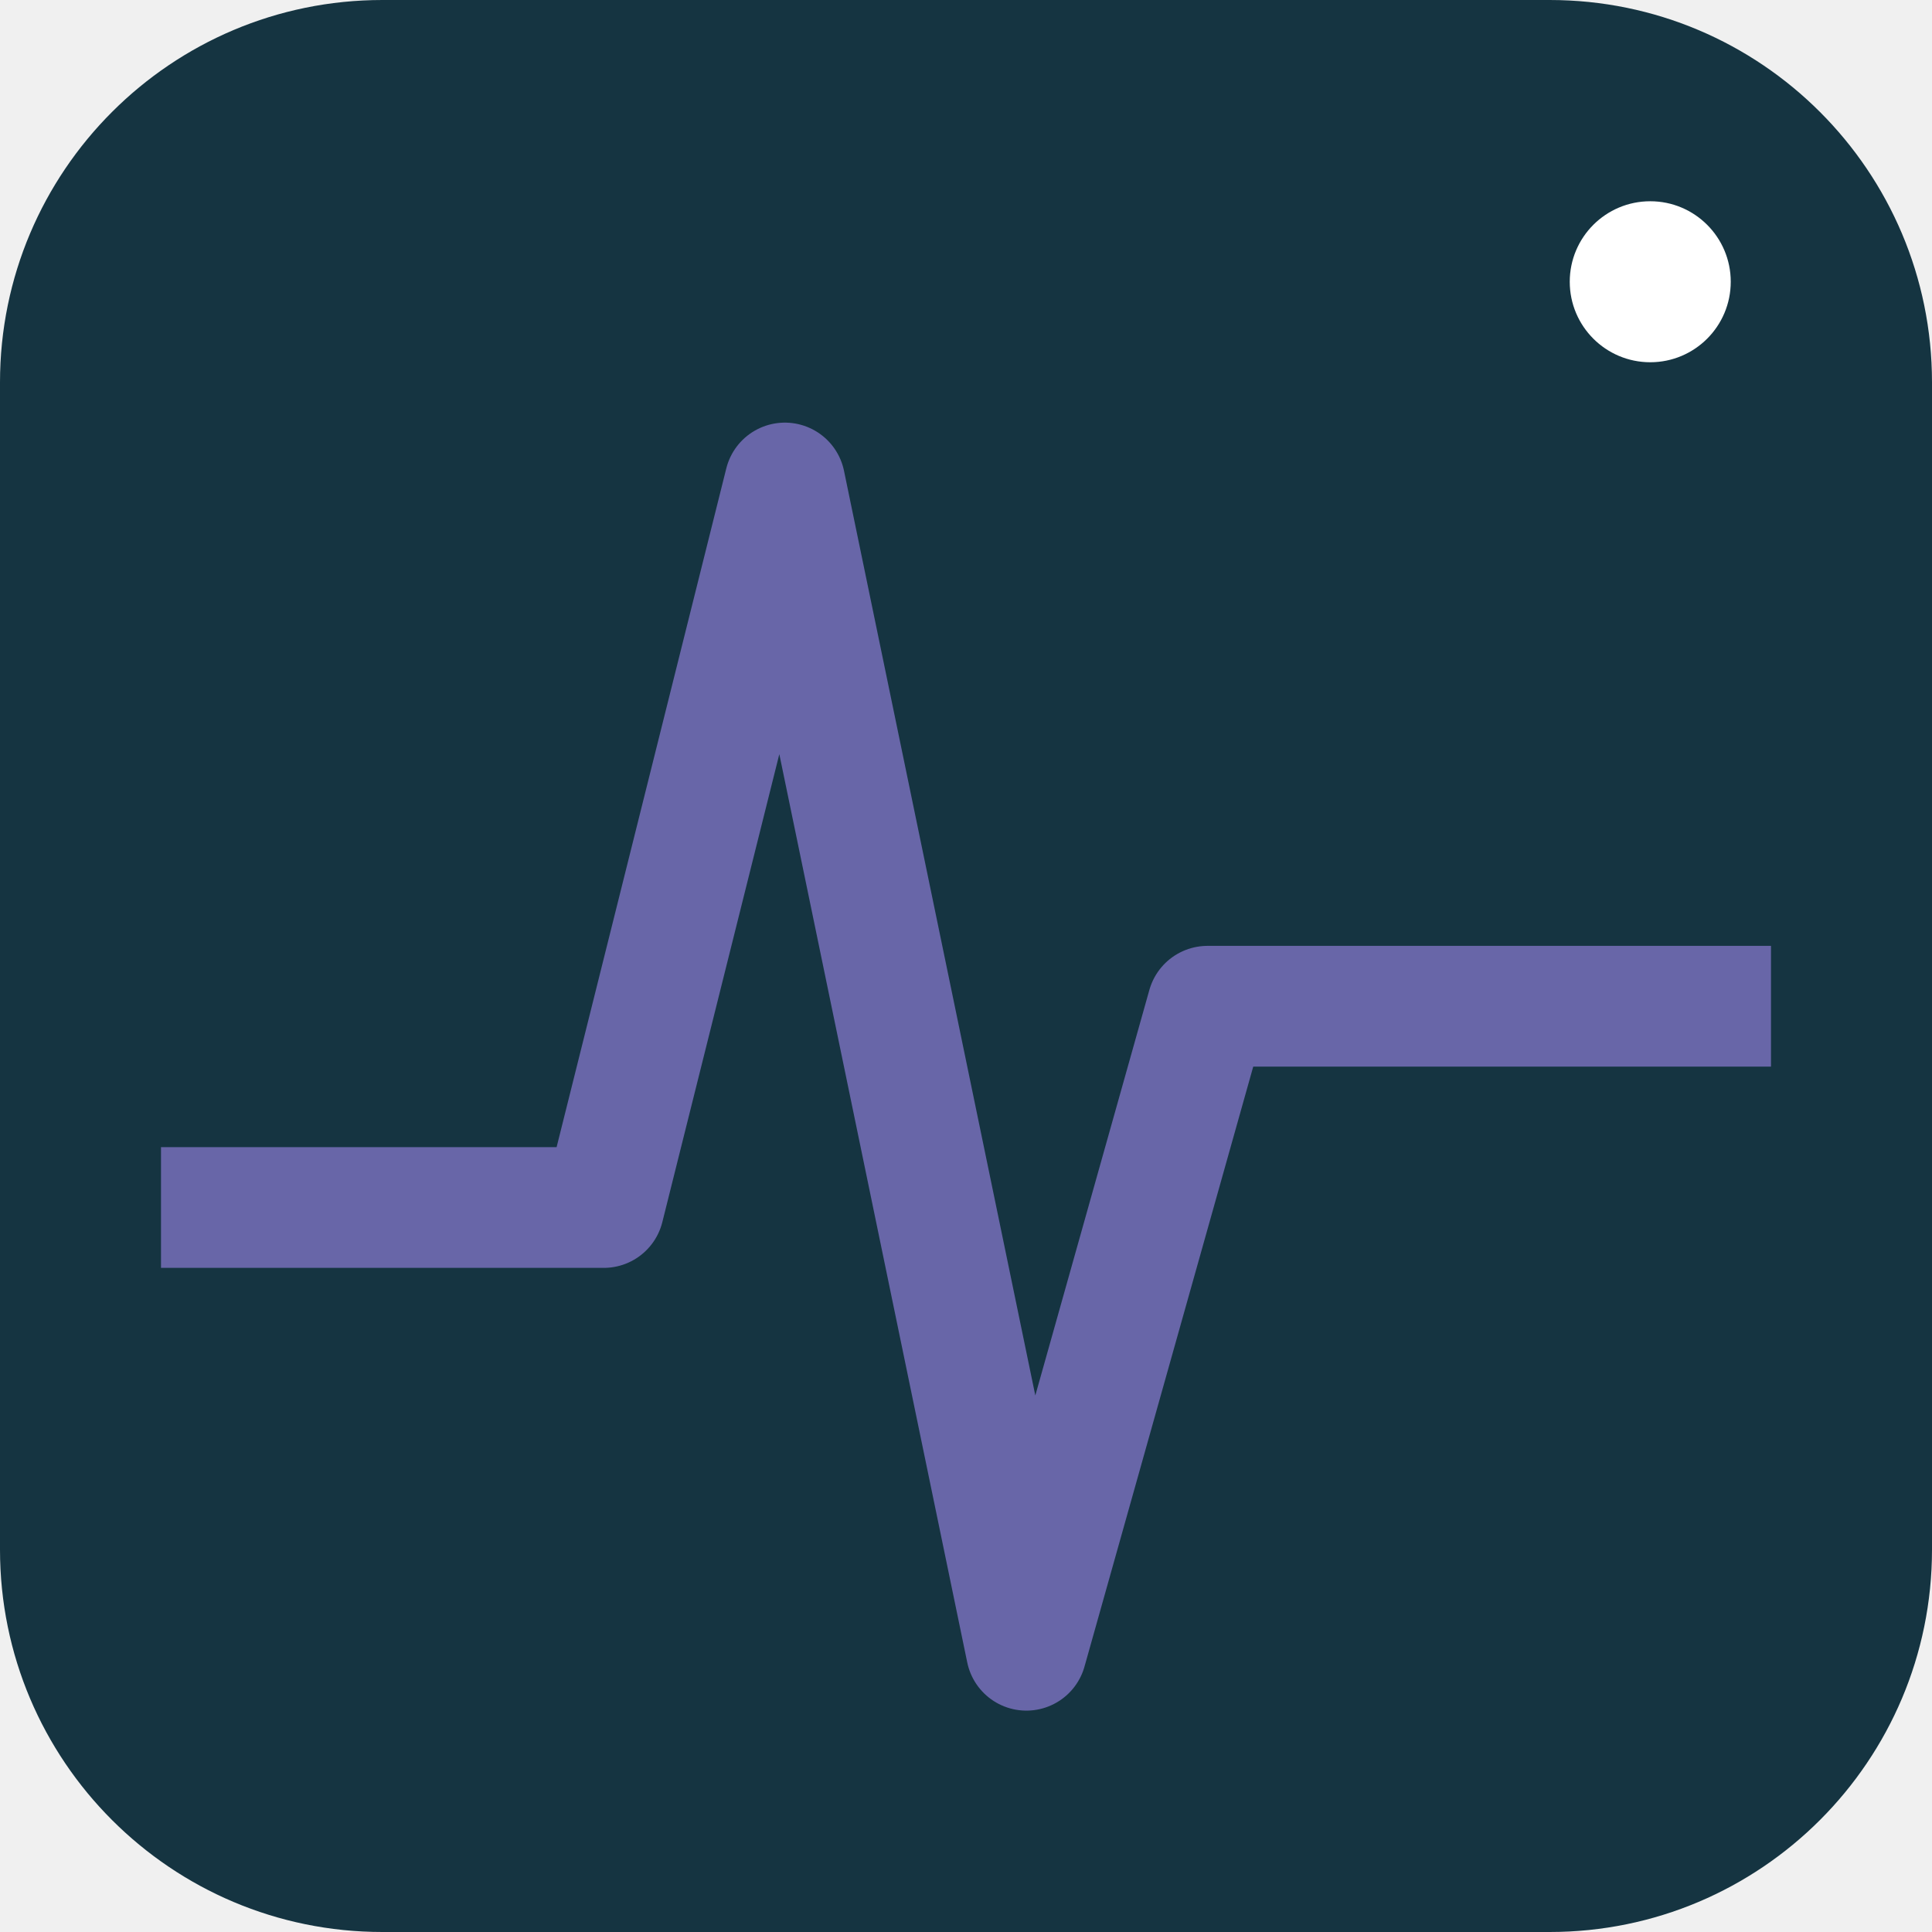
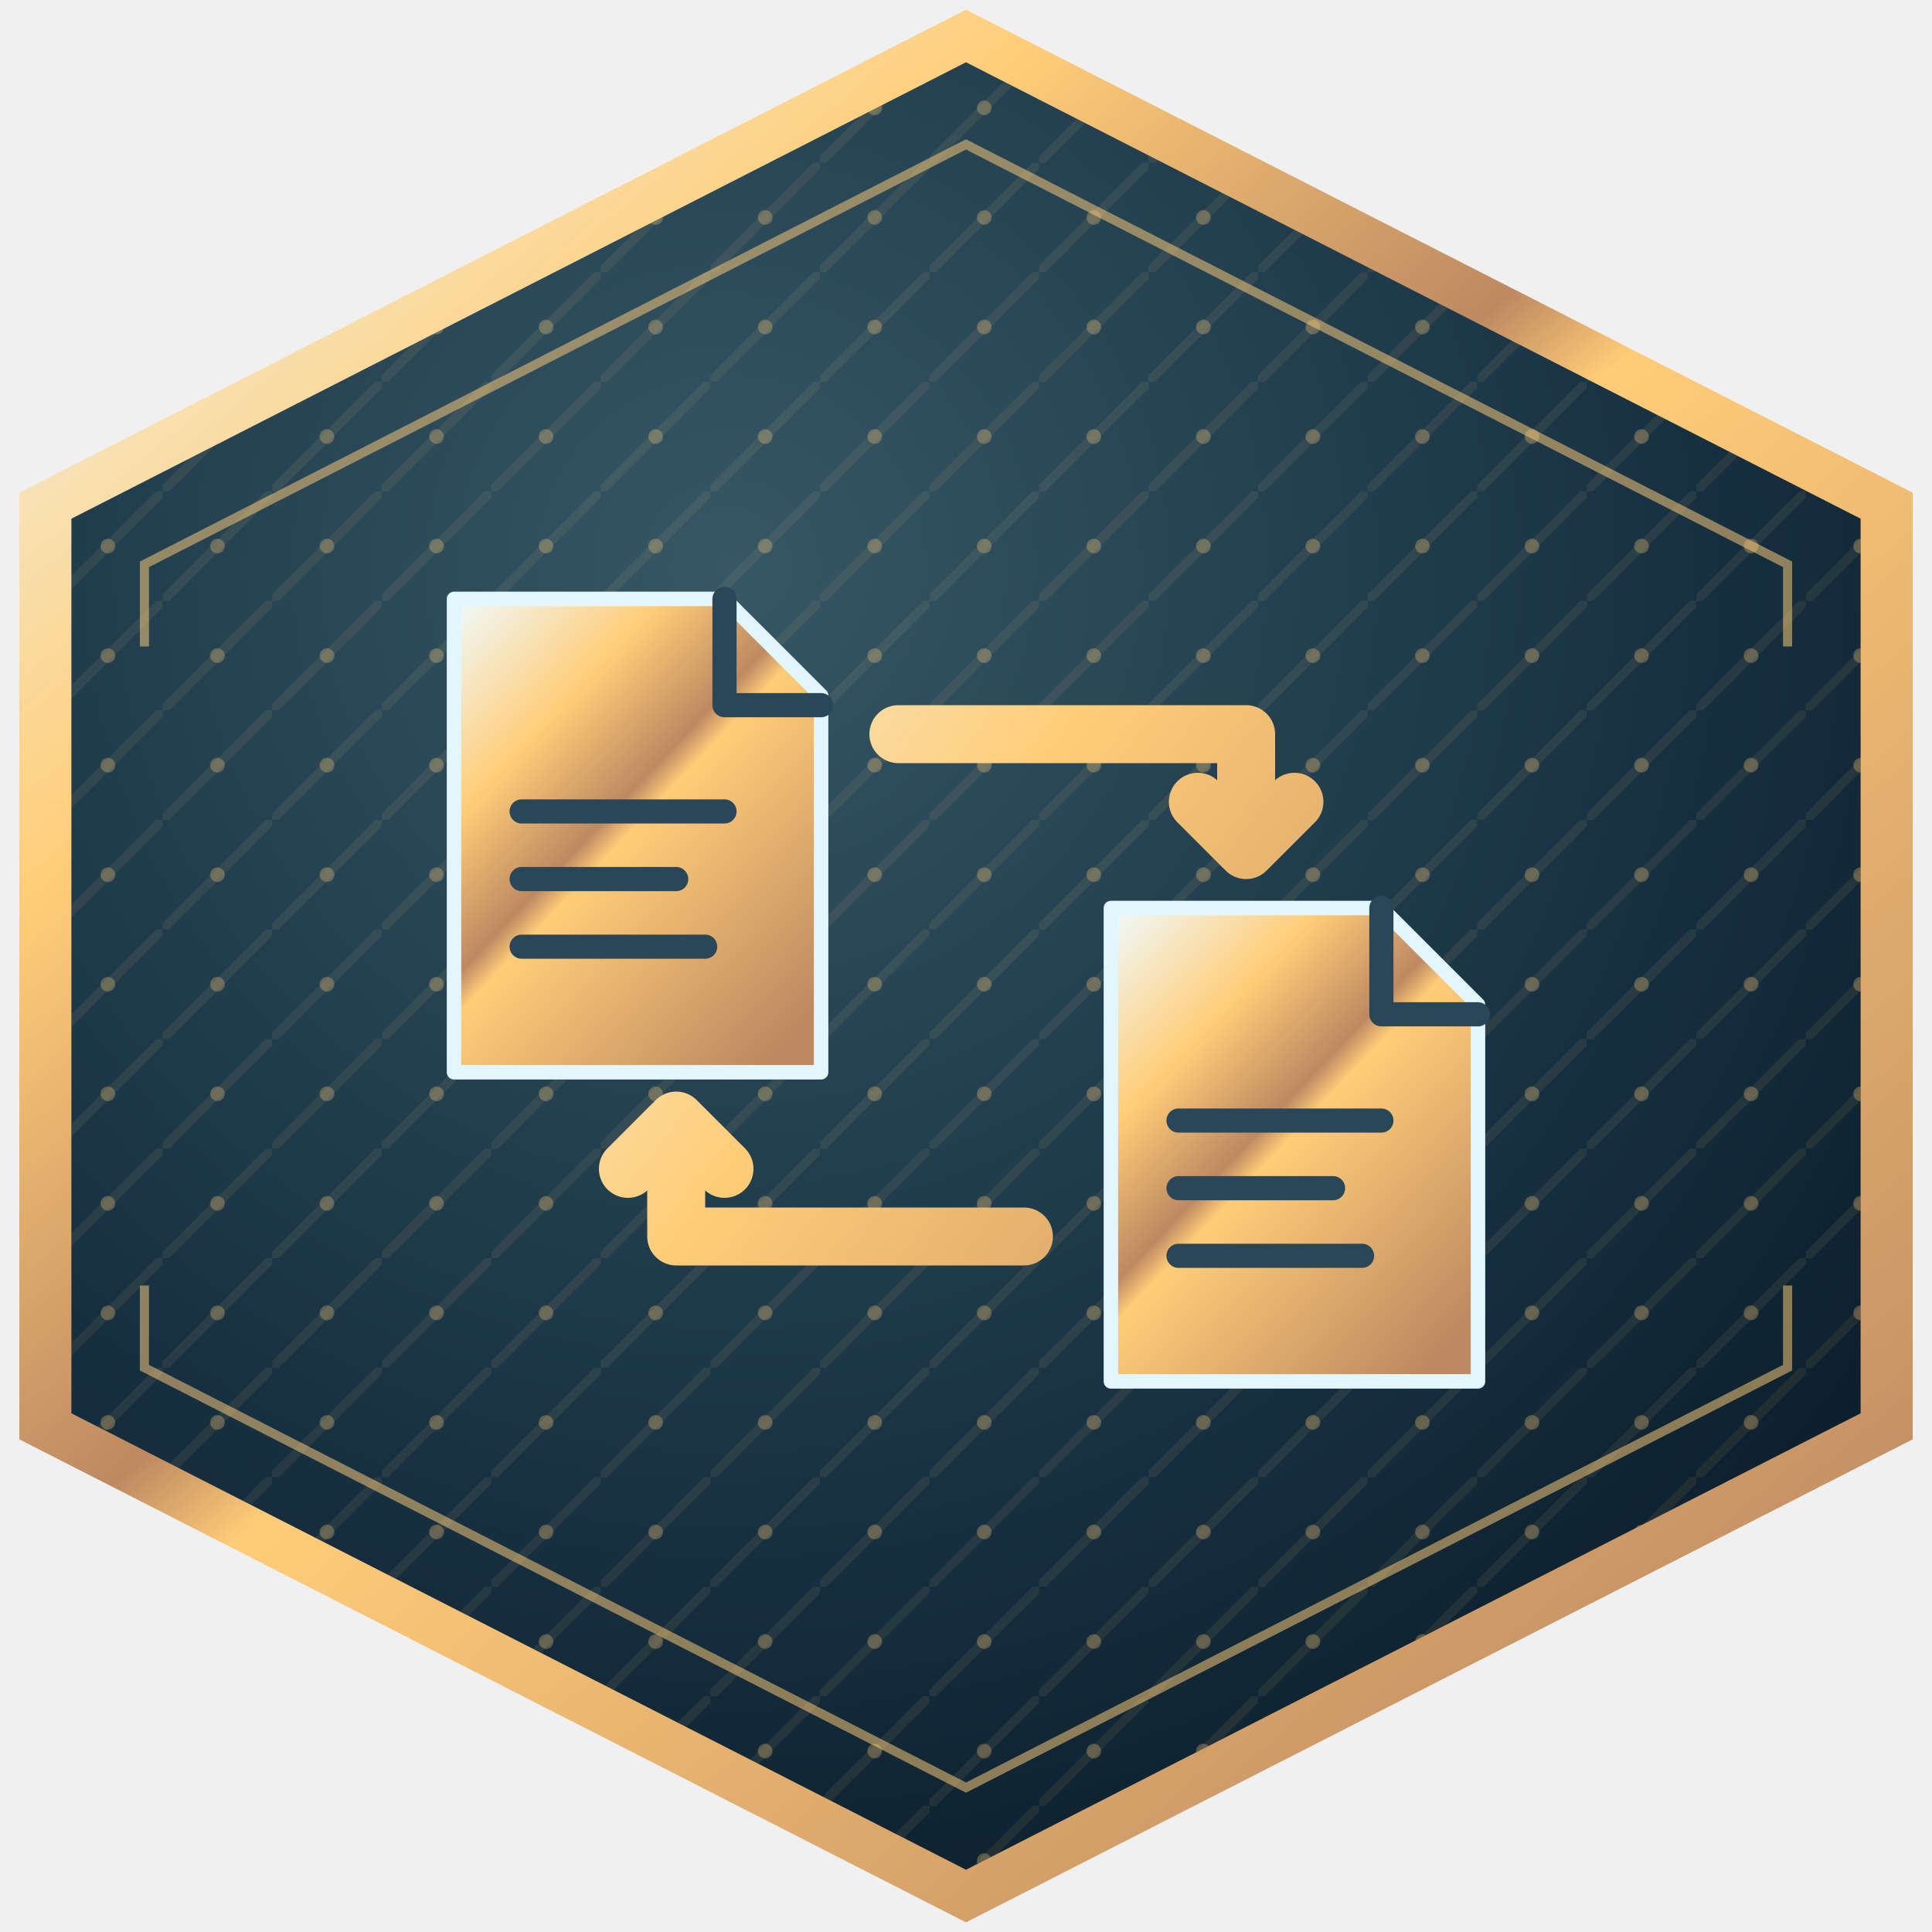
- <svg xmlns="http://www.w3.org/2000/svg" viewBox="0 0 96 96" role="img">
-   <rect width="96" height="96" rx="19" fill="#153441" />
-   <path d="M8 60 H30 l9 -36 12 58 9 -32 H88" fill="none" stroke="#6866a8" stroke-width="6" stroke-linejoin="round" />
-   <circle cx="82" cy="14" r="4" fill="#fff" />
+ <svg xmlns="http://www.w3.org/2000/svg" width="200" height="200" viewBox="0 0 200 200" role="img" aria-labelledby="title desc">
+   <defs>
+     <linearGradient id="metal" x2=".82" y2="1">
+       <stop stop-color="#effbff" />
+       <stop offset=".28" stop-color="#ffcd78" />
+       <stop offset=".48" stop-color="#bd8962" />
+       <stop offset=".53" stop-color="#ffcd78" />
+       <stop offset="1" stop-color="#bd8962" />
+     </linearGradient>
+     <linearGradient id="light" gradientUnits="userSpaceOnUse" x1="48" y1="60" x2="152" y2="140">
+       <stop stop-color="#effbff" />
+       <stop offset=".45" stop-color="#ffcd78" />
+       <stop offset="1" stop-color="#bd8962" />
+     </linearGradient>
+     <radialGradient id="field" cx=".37" cy=".28" r=".85">
+       <stop stop-color="#365766" />
+       <stop offset=".65" stop-color="#162f40" />
+       <stop offset="1" stop-color="#091a26" />
+     </radialGradient>
+     <pattern id="etch" width="12" height="12" patternUnits="userSpaceOnUse">
+       <path d="M0 12 12 0" stroke="#ffcd78" stroke-opacity=".08" />
+       <circle cx="6" cy="6" r=".8" fill="#ffcd78" opacity=".3" />
+     </pattern>
+   </defs>
+   <path d="M100 1 198 51v98l-98 50-98-50V51Z" fill="url(#metal)" />
+   <g transform="translate(100 100) scale(.945) translate(-100 -100)">
+     <path d="M100 1 198 51v98l-98 50-98-50V51Z" fill="url(#field)" />
+     <path d="M100 1 198 51v98l-98 50-98-50V51Z" fill="url(#etch)" />
+     <path d="M10 65v-9l90-46 90 46v9M10 135v9l90 46 90-46v-9" fill="none" stroke="#ffcd78" opacity=".52" />
+   </g>
+   <g fill="none" stroke-linejoin="round" stroke-linecap="round">
+     <path d="M47 62h28l10 10v39h-38Z" fill="url(#metal)" stroke="#e1f6fd" stroke-width="1.5" />
+     <path d="M75 62v11h10M54 84h21m-21 7h16m-16 7h19" stroke="#294759" stroke-width="2.5" />
+     <path d="M115 94h28l10 10v39h-38Z" fill="url(#metal)" stroke="#e1f6fd" stroke-width="1.5" />
+     <path d="M143 94v11h10M122 116h21m-21 7h16m-16 7h19" stroke="#294759" stroke-width="2.5" />
+     <path d="M93 76h36v11m-5-4 5 5 5-5M106 128H70v-11m-5 4 5-5 5 5" stroke="url(#light)" stroke-width="6" />
+   </g>
</svg>
